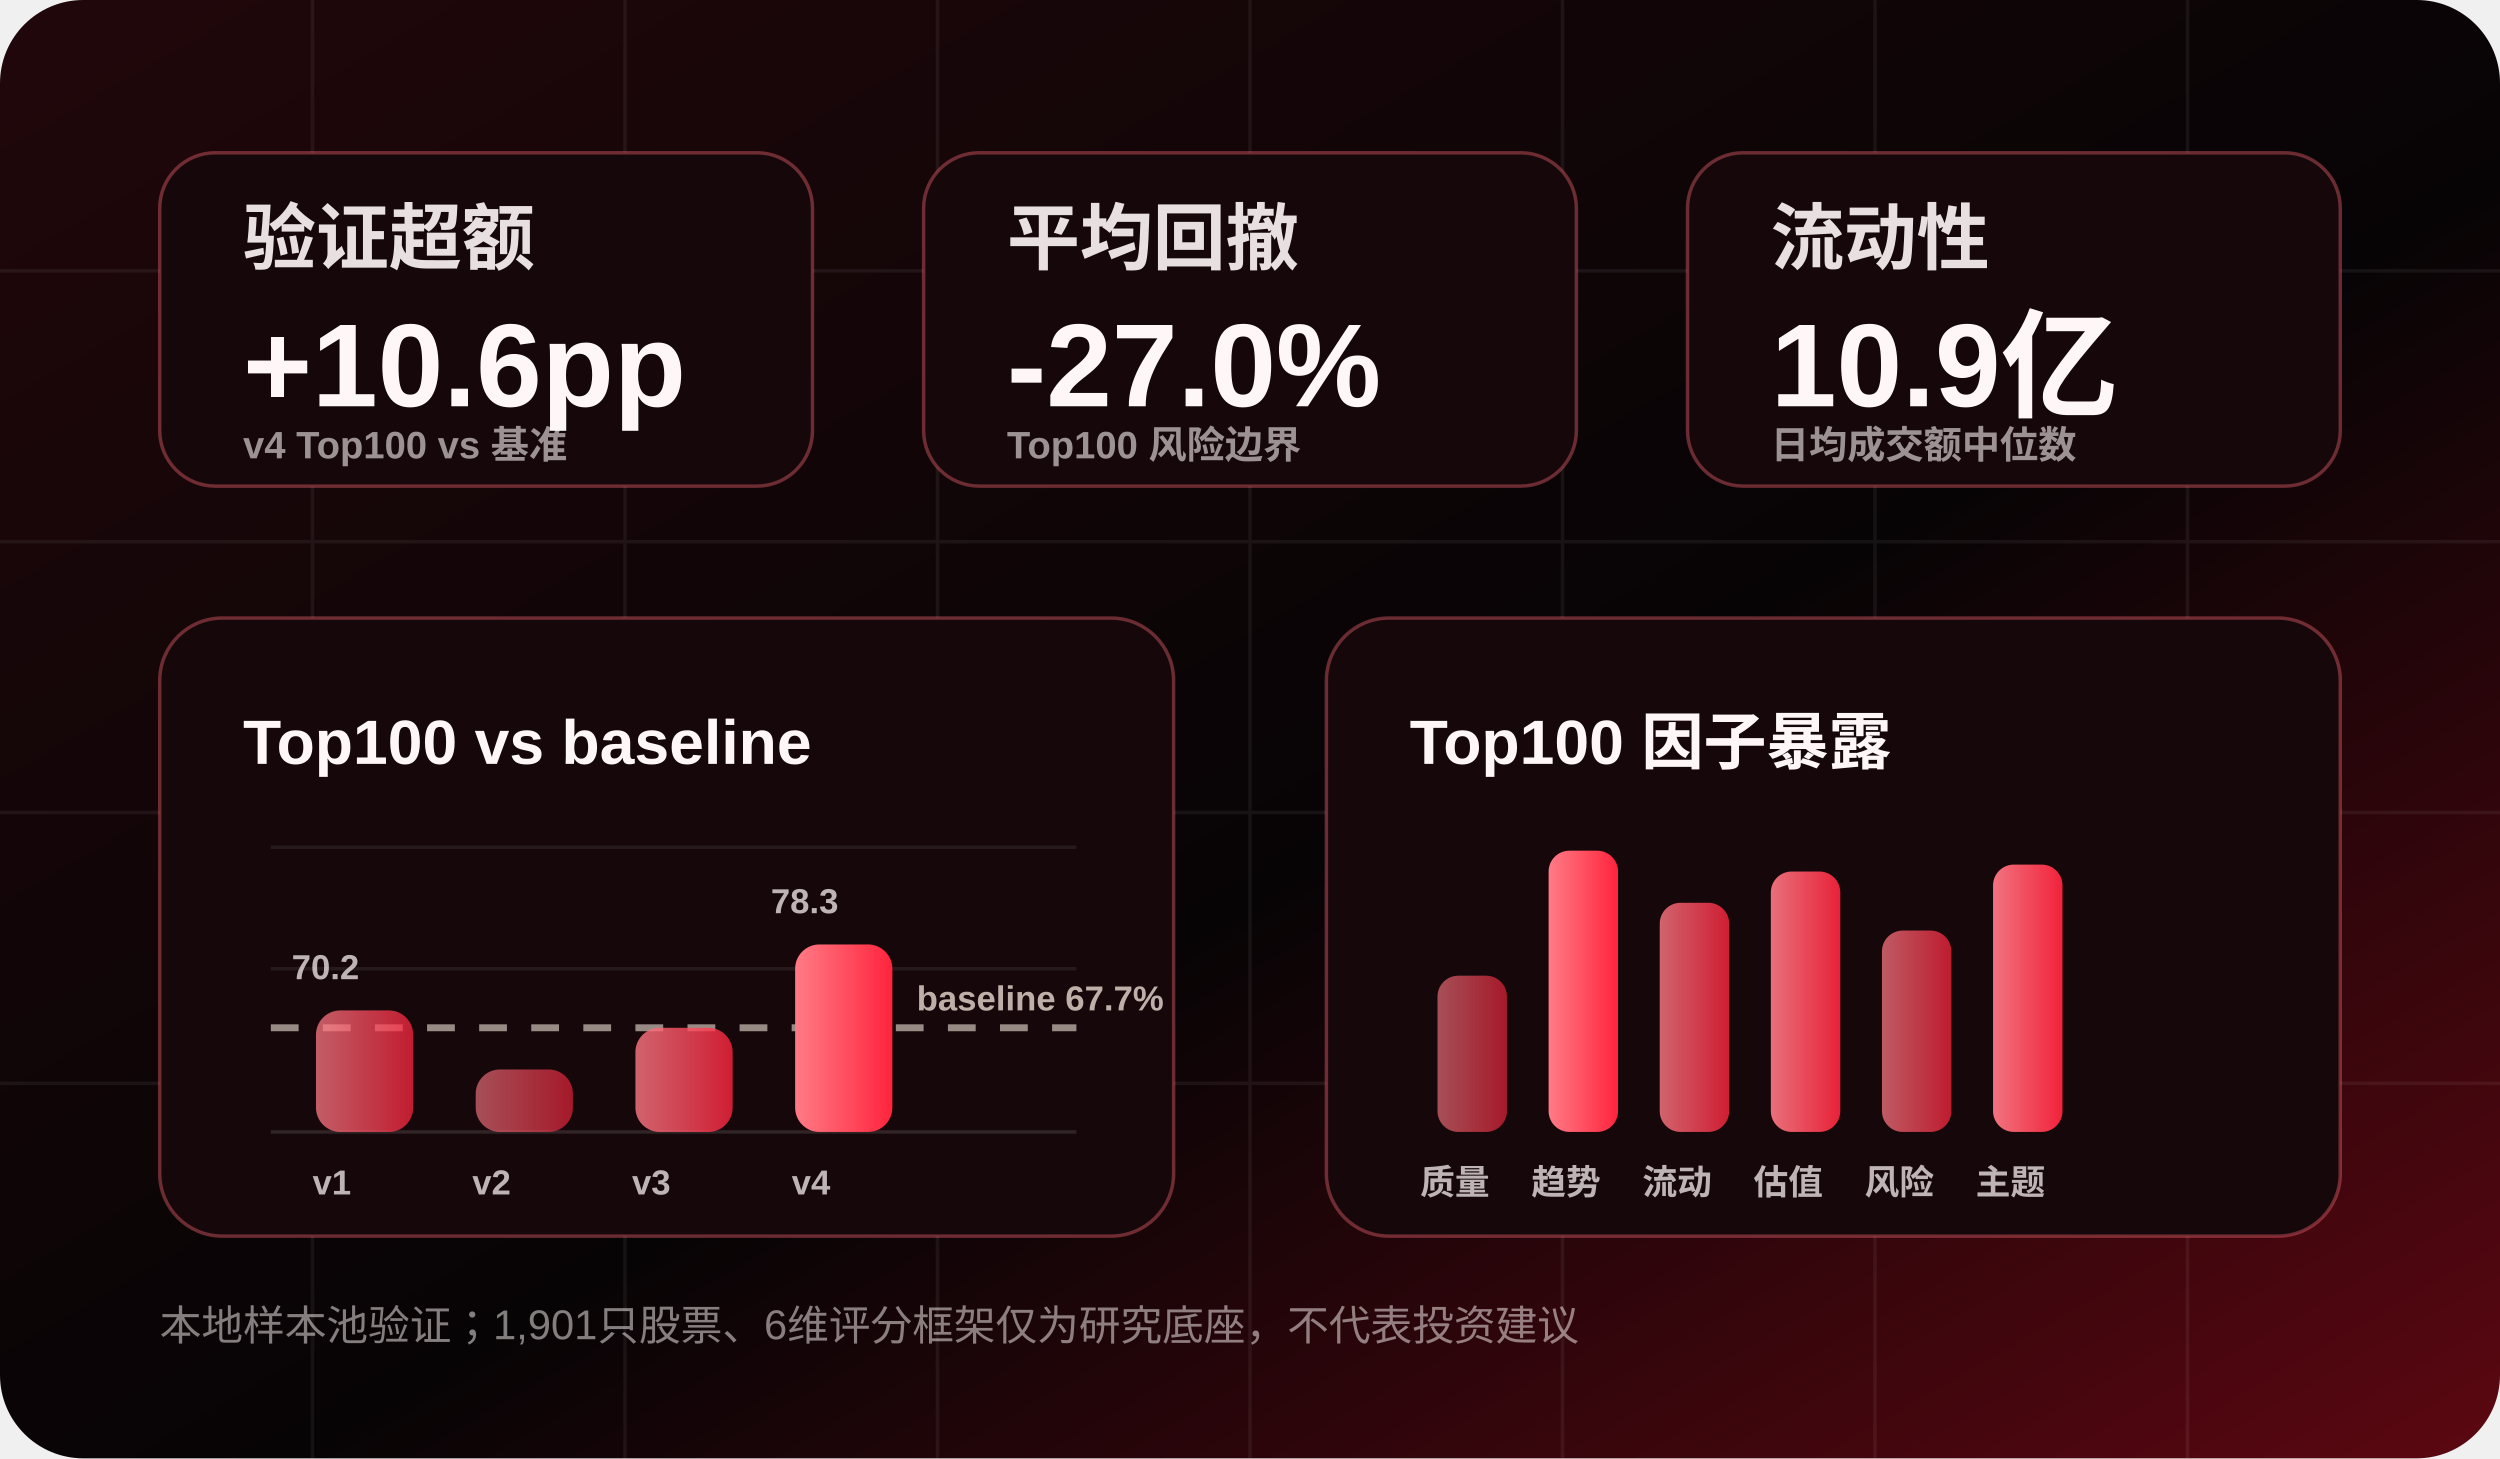
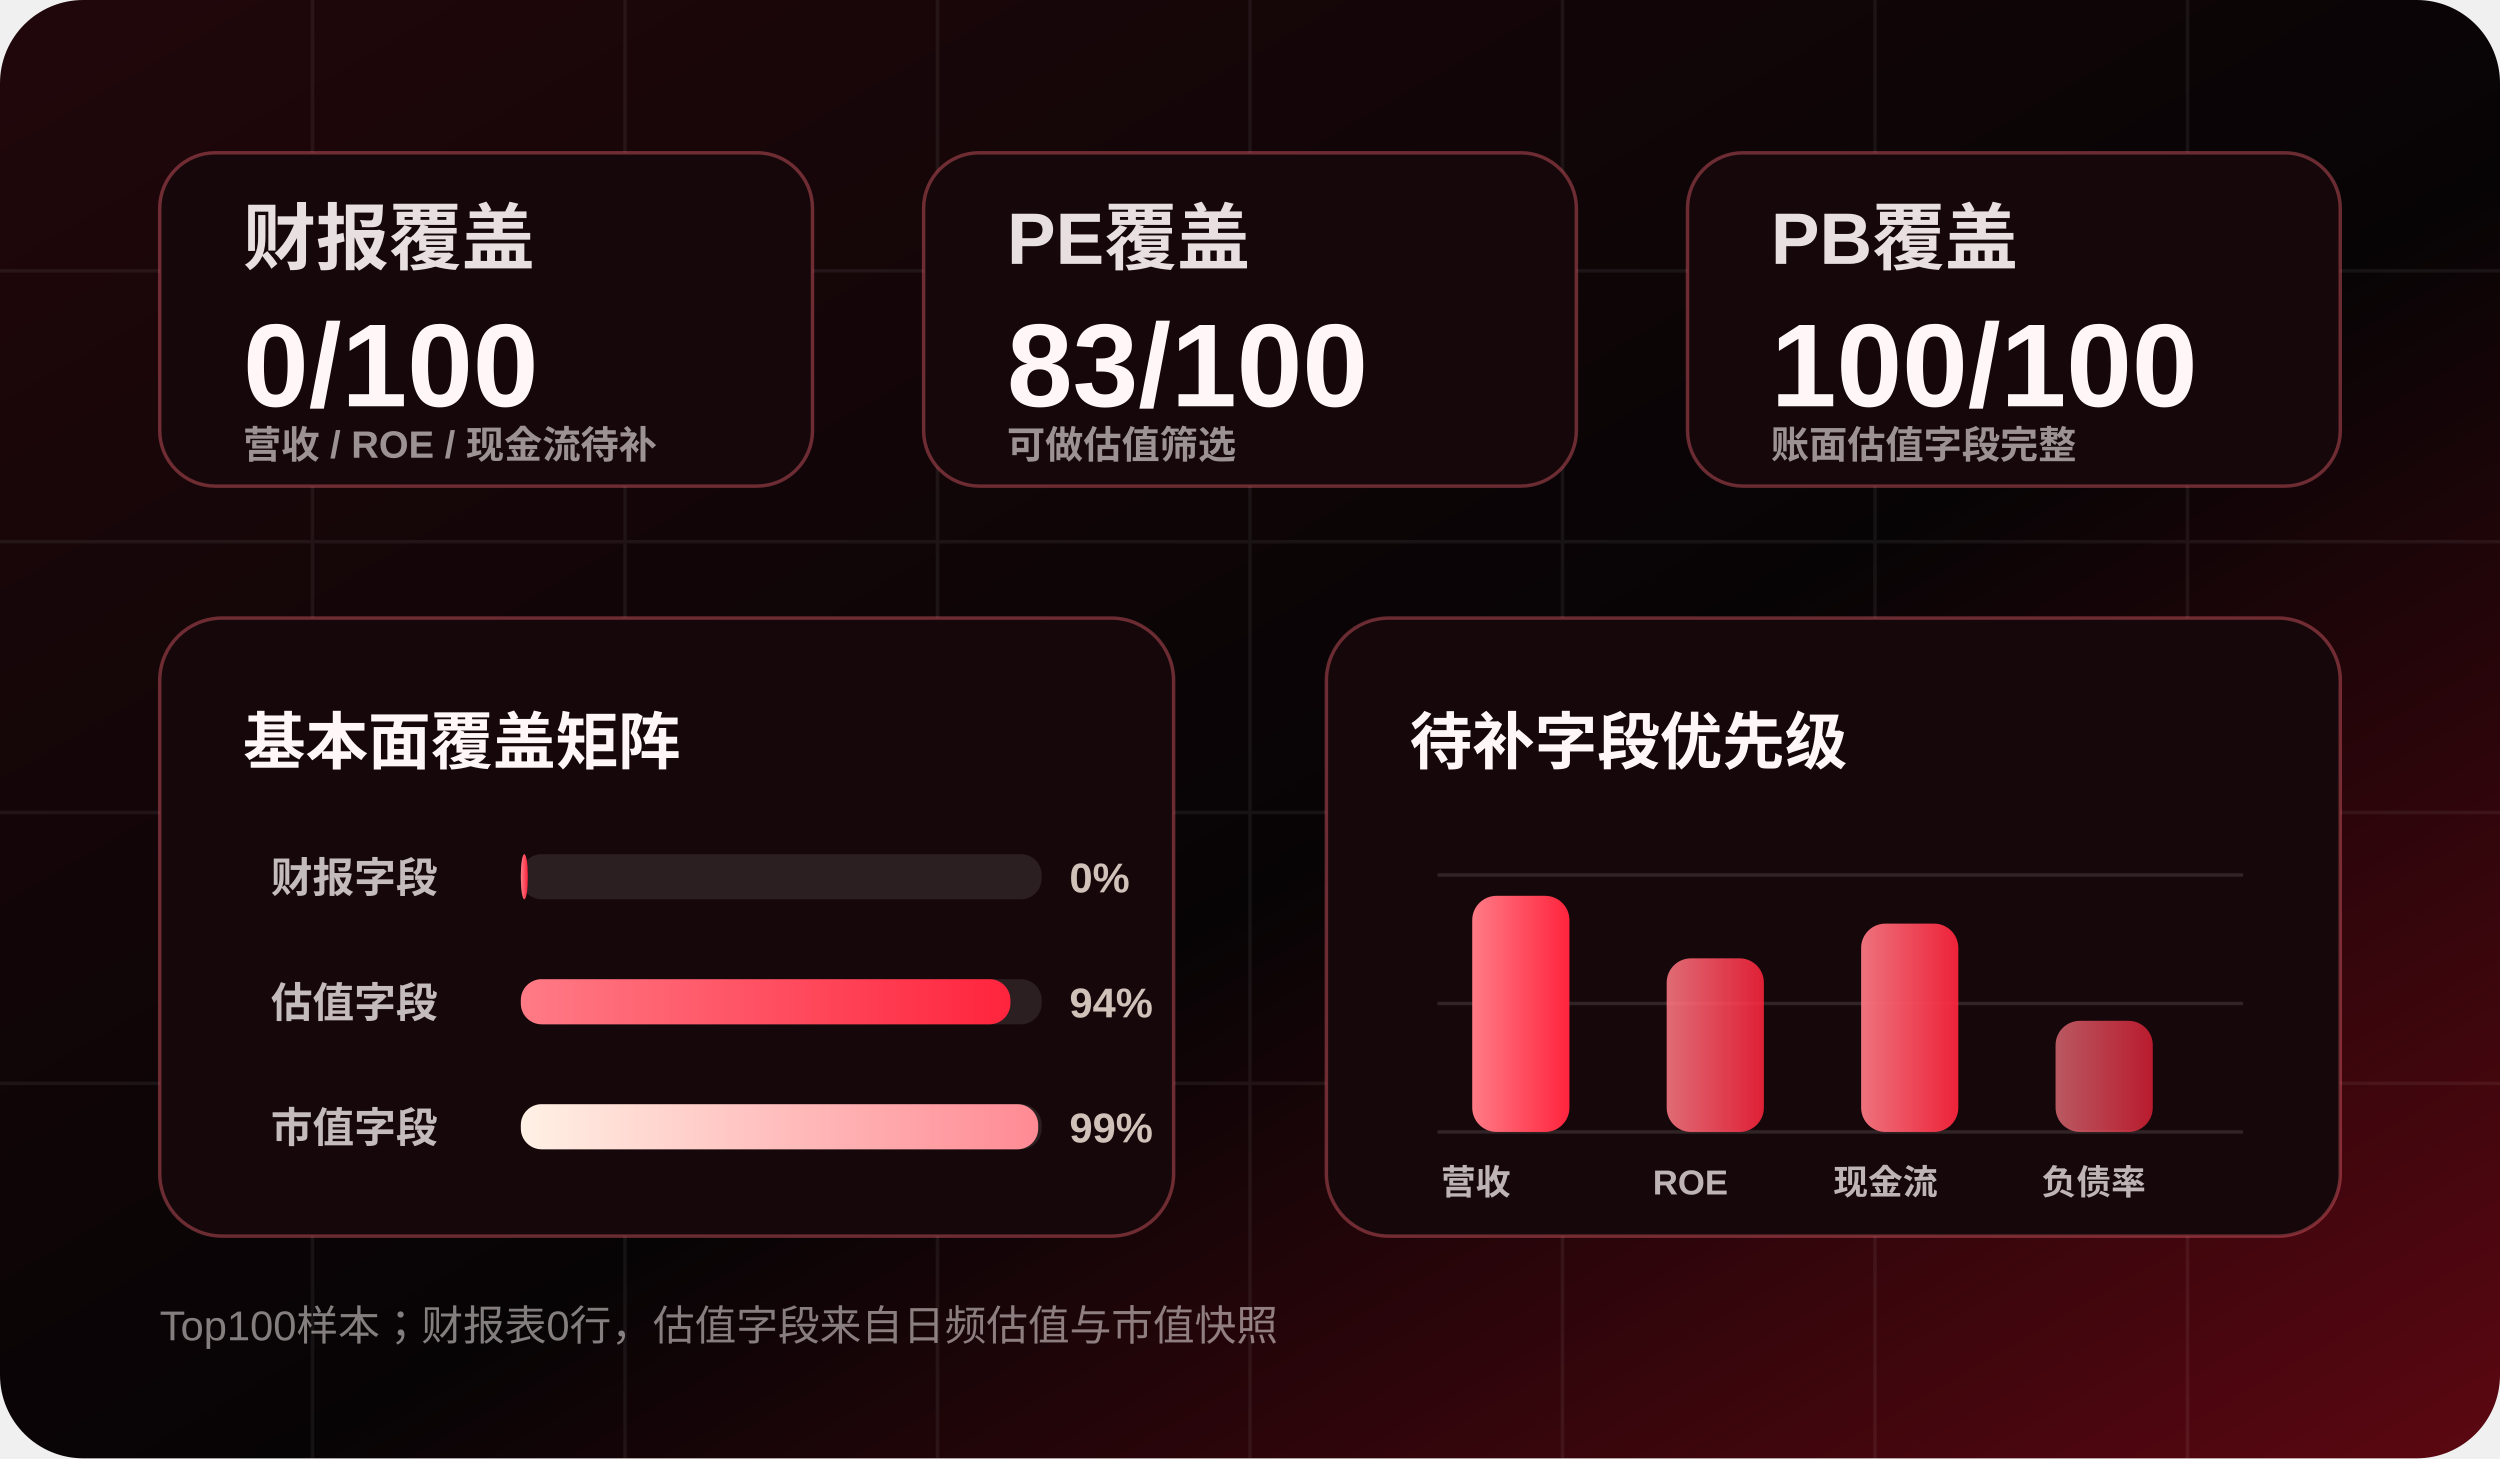
<svg xmlns="http://www.w3.org/2000/svg" width="720" height="420" viewBox="0 0 720 420" role="img" aria-labelledby="title desc">
  <defs>
    <linearGradient id="bg" x1="0" x2="1" y1="0" y2="1">
      <stop offset="0" stop-color="#21070b" />
      <stop offset="0.56" stop-color="#070405" />
      <stop offset="1" stop-color="#5c0711" />
    </linearGradient>
    <linearGradient id="red" x1="0" x2="1">
      <stop offset="0" stop-color="#ff7b86" />
      <stop offset="1" stop-color="#ff243d" />
    </linearGradient>
    <linearGradient id="cream" x1="0" x2="1">
      <stop offset="0" stop-color="#fff1e5" />
      <stop offset="1" stop-color="#ff8a94" />
    </linearGradient>
  </defs>
  <rect width="720" height="420" rx="24" fill="url(#bg)" />
  <path d="M0 78H720M0 156H720M0 234H720M0 312H720M90 0V420M180 0V420M270 0V420M360 0V420M450 0V420M540 0V420M630 0V420" stroke="#fff" stroke-opacity=".06" />
  <g fill="#15070a" stroke="#ff6b78" stroke-opacity=".38">
    <rect x="46" y="44" width="188" height="96" rx="16" />
    <rect x="266" y="44" width="188" height="96" rx="16" />
    <rect x="486" y="44" width="188" height="96" rx="16" />
    <rect x="46" y="178" width="292" height="178" rx="18" />
    <rect x="382" y="178" width="292" height="178" rx="18" />
  </g>
  <g font-family="Microsoft YaHei, Arial, sans-serif" fill="#fff7f7">
-     <text x="70" y="76" font-size="21" opacity=".9" font-weight="800">验证超额</text>
-     <text x="70" y="117" font-size="34" font-weight="900">+10.6pp</text>
-     <text x="70" y="132" font-size="11" opacity=".58" font-weight="700">v4 Top100 vs 基准</text>
-     <text x="290" y="76" font-size="21" opacity=".9" font-weight="800">平均回撤</text>
-     <text x="290" y="117" font-size="34" font-weight="900">-27.0%</text>
-     <text x="290" y="132" font-size="11" opacity=".58" font-weight="700">Top100 风险边界</text>
-     <text x="510" y="76" font-size="21" opacity=".9" font-weight="800">流动性</text>
-     <text x="510" y="117" font-size="34" font-weight="900">10.9亿</text>
-     <text x="510" y="132" font-size="11" opacity=".58" font-weight="700">日均成交额中位数</text>
-     <text x="70" y="220" font-size="18" font-weight="900">Top100 vs baseline</text>
-     <text x="406" y="220" font-size="18" font-weight="900">Top100 因子暴露</text>
+     <text x="70" y="76" font-size="21" opacity=".9" font-weight="800">财报覆盖</text>
+     <text x="70" y="117" font-size="34" font-weight="900">0/100</text>
+     <text x="70" y="132" font-size="11" opacity=".58" font-weight="700">营收 / ROE / 现金流待补</text>
+     <text x="290" y="76" font-size="21" opacity=".9" font-weight="800">PE覆盖</text>
+     <text x="290" y="117" font-size="34" font-weight="900">83/100</text>
+     <text x="290" y="132" font-size="11" opacity=".58" font-weight="700">可做估值筛选</text>
+     <text x="510" y="76" font-size="21" opacity=".9" font-weight="800">PB覆盖</text>
+     <text x="510" y="117" font-size="34" font-weight="900">100/100</text>
+     <text x="510" y="132" font-size="11" opacity=".58" font-weight="700">账面估值字段完整</text>
+     <text x="70" y="220" font-size="18" font-weight="900">基本面覆盖矩阵</text>
+     <text x="406" y="220" font-size="18" font-weight="900">待补字段优先级</text>
  </g>
-   <path d="M78 296 H310" stroke="#fff1e5" stroke-width="2" stroke-dasharray="8 7" opacity=".56" />
-   <text x="264" y="291" fill="#fff1e5" opacity=".72" font-family="Microsoft YaHei, Arial, sans-serif" font-size="10" font-weight="800">baseline 67.7%</text>
-   <path d="M78 326 H310" stroke="#fff" stroke-opacity=".12" />
-   <path d="M78 279 H310M78 244 H310" stroke="#fff" stroke-opacity=".08" />
-   <g fill="url(#red)">
-     <rect x="91" y="291" width="28" height="35" rx="7" opacity=".74" />
-     <rect x="137" y="308" width="28" height="18" rx="7" opacity=".62" />
-     <rect x="183" y="296" width="28" height="30" rx="7" opacity=".8" />
-     <rect x="229" y="272" width="28" height="54" rx="7" />
+   <g font-family="Microsoft YaHei, Arial, sans-serif" font-size="12" font-weight="800">
+     <text x="78" y="257" fill="#fff7f7" opacity=".75">财报字段</text>
+     <rect x="150" y="246" width="150" height="13" rx="6" fill="#fff" opacity=".1" />
+     <rect x="150" y="246" width="2" height="13" rx="6" fill="url(#red)" />
+     <text x="308" y="257" fill="#fff1e5" opacity=".8">0%</text>
+     <text x="78" y="293" fill="#fff7f7" opacity=".75">估值字段</text>
+     <rect x="150" y="282" width="150" height="13" rx="6" fill="#fff" opacity=".1" />
+     <rect x="150" y="282" width="141" height="13" rx="6" fill="url(#red)" />
+     <text x="308" y="293" fill="#fff1e5" opacity=".8">94%</text>
+     <text x="78" y="329" fill="#fff7f7" opacity=".75">市值字段</text>
+     <rect x="150" y="318" width="150" height="13" rx="6" fill="#fff" opacity=".1" />
+     <rect x="150" y="318" width="149" height="13" rx="6" fill="url(#cream)" />
+     <text x="308" y="329" fill="#fff1e5" opacity=".8">99%</text>
  </g>
-   <g font-family="Microsoft YaHei, Arial, sans-serif" fill="#fff7f7" opacity=".72" font-size="10" font-weight="800">
-     <text x="90" y="344">v1</text>
-     <text x="136" y="344">v2</text>
-     <text x="182" y="344">v3</text>
-     <text x="228" y="344">v4</text>
-     <text x="84" y="282">70.2</text>
-     <text x="222" y="263">78.3</text>
+   <g fill="none" stroke="#fff" stroke-opacity=".12">
+     <path d="M414 326H646M414 289H646M414 252H646" />
  </g>
  <g fill="url(#red)">
-     <rect x="414" y="281" width="20" height="45" rx="6" opacity=".62" />
-     <rect x="446" y="245" width="20" height="81" rx="6" />
-     <rect x="478" y="260" width="20" height="66" rx="6" opacity=".8" />
-     <rect x="510" y="251" width="20" height="75" rx="6" opacity=".9" />
-     <rect x="542" y="268" width="20" height="58" rx="6" opacity=".72" />
-     <rect x="574" y="249" width="20" height="77" rx="6" opacity=".94" />
+     <rect x="424" y="258" width="28" height="68" rx="7" />
+     <rect x="480" y="276" width="28" height="50" rx="7" opacity=".86" />
+     <rect x="536" y="266" width="28" height="60" rx="7" opacity=".92" />
+     <rect x="592" y="294" width="28" height="32" rx="7" opacity=".7" />
  </g>
  <g font-family="Microsoft YaHei, Arial, sans-serif" fill="#fff7f7" opacity=".72" font-size="10" font-weight="700">
-     <text x="409" y="344">质量</text>
-     <text x="441" y="344">趋势</text>
-     <text x="473" y="344">流动</text>
-     <text x="505" y="344">估值</text>
-     <text x="537" y="344">风险</text>
-     <text x="569" y="344">主题</text>
+     <text x="415" y="344">营收</text>
+     <text x="476" y="344">ROE</text>
+     <text x="528" y="344">现金流</text>
+     <text x="588" y="344">负债率</text>
  </g>
-   <text x="46" y="386" fill="#fff7f7" opacity=".5" font-family="Microsoft YaHei, Arial, sans-serif" font-size="12">本地样本池验证；1,901只股票、6维评分框架仅为研究底座，不代表投资建议</text>
+   <text x="46" y="386" fill="#fff7f7" opacity=".5" font-family="Microsoft YaHei, Arial, sans-serif" font-size="12">Top100样本；财报表0行，估值字段来自日频估值与市值快照</text>
</svg>
